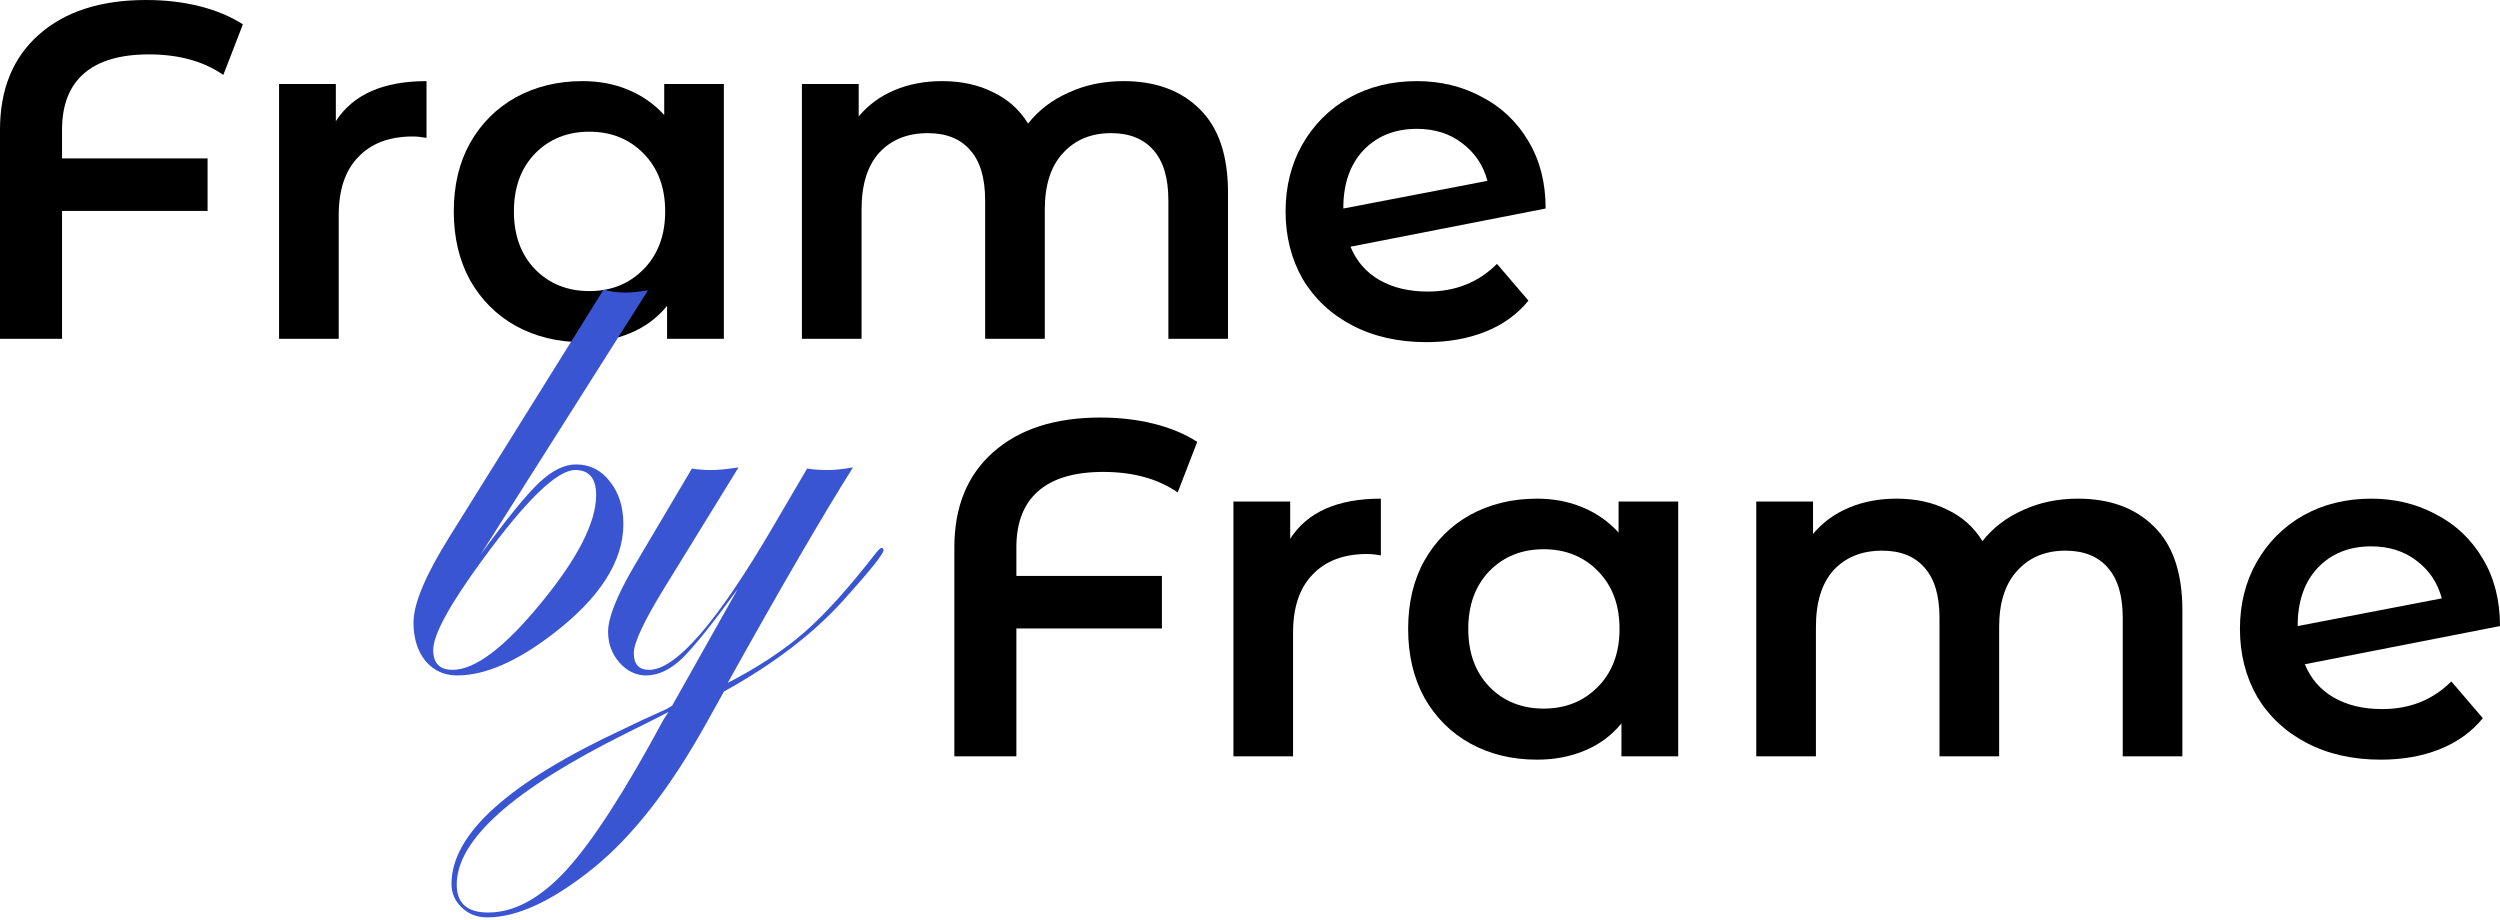
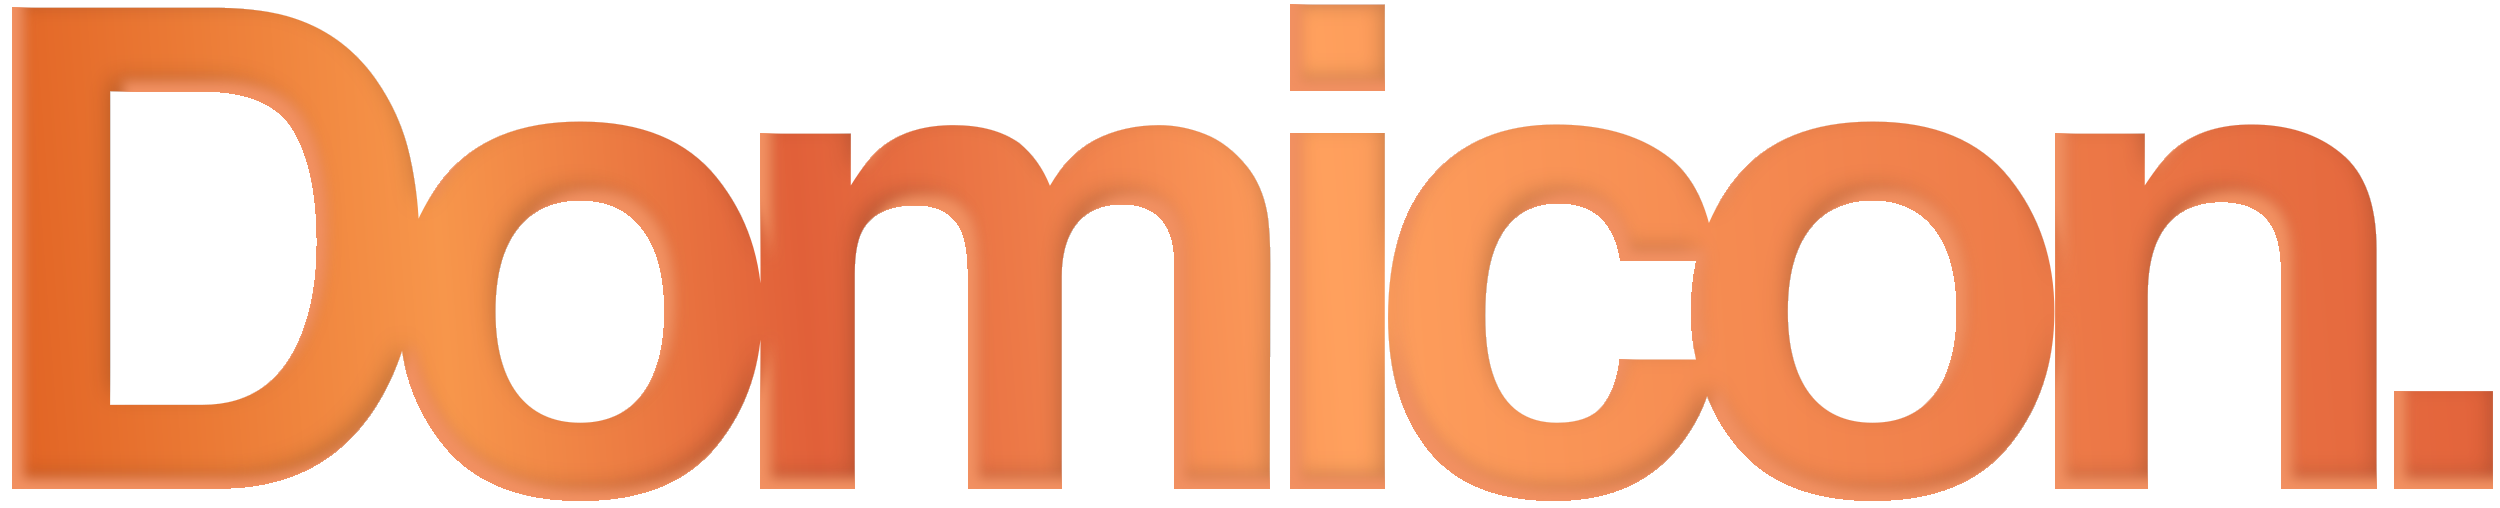
- <svg xmlns="http://www.w3.org/2000/svg" width="125" height="46" viewBox="0 0 125 46" fill="none">
-   <path d="M7.444 2.72C6.012 2.72 4.931 3.038 4.199 3.674C3.467 4.311 3.102 5.249 3.102 6.49V7.921H10.379V10.546H3.102V16.94H0V6.49C0 4.47 0.644 2.887 1.933 1.742C3.237 0.581 5.026 0 7.301 0C8.255 0 9.146 0.103 9.973 0.31C10.8 0.517 11.524 0.819 12.144 1.217L11.166 3.746C10.18 3.062 8.939 2.72 7.444 2.72Z" fill="black" />
-   <path d="M16.792 6.06C17.651 4.724 19.162 4.056 21.326 4.056V6.895C21.071 6.848 20.84 6.824 20.634 6.824C19.473 6.824 18.566 7.166 17.914 7.85C17.262 8.518 16.936 9.488 16.936 10.76V16.94H13.953V4.199H16.792V6.06Z" fill="black" />
-   <path d="M36.193 4.199V16.94H33.354V15.293C32.861 15.898 32.249 16.351 31.517 16.654C30.801 16.956 30.006 17.107 29.131 17.107C27.89 17.107 26.777 16.836 25.791 16.296C24.821 15.755 24.057 14.991 23.5 14.005C22.96 13.019 22.689 11.874 22.689 10.569C22.689 9.265 22.96 8.128 23.5 7.158C24.057 6.171 24.821 5.408 25.791 4.867C26.777 4.326 27.89 4.056 29.131 4.056C29.958 4.056 30.714 4.199 31.398 4.485C32.098 4.772 32.702 5.193 33.211 5.75V4.199H36.193ZM29.465 14.554C30.563 14.554 31.469 14.188 32.185 13.456C32.901 12.725 33.259 11.762 33.259 10.569C33.259 9.377 32.901 8.414 32.185 7.683C31.469 6.951 30.563 6.585 29.465 6.585C28.368 6.585 27.461 6.951 26.745 7.683C26.045 8.414 25.695 9.377 25.695 10.569C25.695 11.762 26.045 12.725 26.745 13.456C27.461 14.188 28.368 14.554 29.465 14.554Z" fill="black" />
-   <path d="M56.176 4.056C57.783 4.056 59.055 4.525 59.994 5.464C60.932 6.386 61.401 7.778 61.401 9.639V16.94H58.419V10.021C58.419 8.907 58.172 8.072 57.679 7.516C57.186 6.943 56.478 6.657 55.556 6.657C54.554 6.657 53.751 6.991 53.146 7.659C52.542 8.311 52.24 9.249 52.24 10.474V16.94H49.257V10.021C49.257 8.907 49.011 8.072 48.518 7.516C48.025 6.943 47.317 6.657 46.394 6.657C45.376 6.657 44.565 6.983 43.961 7.635C43.372 8.287 43.078 9.233 43.078 10.474V16.94H40.095V4.199H42.935V5.822C43.412 5.249 44.008 4.812 44.724 4.509C45.44 4.207 46.235 4.056 47.11 4.056C48.064 4.056 48.907 4.239 49.639 4.605C50.386 4.955 50.975 5.48 51.404 6.179C51.929 5.511 52.605 4.994 53.432 4.629C54.26 4.247 55.174 4.056 56.176 4.056Z" fill="black" />
-   <path d="M71.389 14.578C72.773 14.578 73.926 14.117 74.849 13.194L76.423 15.031C75.867 15.715 75.151 16.232 74.276 16.582C73.401 16.932 72.415 17.107 71.317 17.107C69.918 17.107 68.685 16.828 67.619 16.272C66.554 15.715 65.727 14.944 65.138 13.957C64.566 12.955 64.279 11.826 64.279 10.569C64.279 9.329 64.558 8.215 65.114 7.229C65.687 6.227 66.466 5.448 67.452 4.891C68.454 4.334 69.584 4.056 70.84 4.056C72.033 4.056 73.115 4.318 74.085 4.843C75.071 5.352 75.851 6.092 76.423 7.062C76.996 8.017 77.282 9.138 77.282 10.426L67.524 12.335C67.826 13.067 68.311 13.623 68.979 14.005C69.647 14.387 70.451 14.578 71.389 14.578ZM70.84 6.442C69.743 6.442 68.852 6.8 68.168 7.516C67.5 8.231 67.166 9.194 67.166 10.402V10.426L74.371 9.043C74.165 8.263 73.743 7.635 73.107 7.158C72.487 6.68 71.731 6.442 70.84 6.442Z" fill="black" />
-   <path d="M55.162 23.596C53.73 23.596 52.649 23.915 51.917 24.551C51.185 25.187 50.819 26.125 50.819 27.366V28.798H58.096V31.422H50.819V37.816H47.718V27.366C47.718 25.346 48.362 23.763 49.65 22.618C50.955 21.457 52.744 20.877 55.019 20.877C55.973 20.877 56.864 20.98 57.691 21.187C58.518 21.393 59.242 21.696 59.862 22.093L58.884 24.622C57.898 23.938 56.657 23.596 55.162 23.596Z" fill="black" />
-   <path d="M64.51 26.937C65.369 25.601 66.88 24.933 69.043 24.933V27.772C68.789 27.724 68.558 27.7 68.351 27.7C67.19 27.7 66.284 28.042 65.632 28.726C64.979 29.394 64.653 30.364 64.653 31.637V37.816H61.671V25.076H64.51V26.937Z" fill="black" />
-   <path d="M83.911 25.076V37.816H81.072V36.17C80.579 36.775 79.966 37.228 79.235 37.53C78.519 37.832 77.724 37.983 76.849 37.983C75.608 37.983 74.495 37.713 73.509 37.172C72.538 36.631 71.775 35.868 71.218 34.882C70.677 33.895 70.407 32.75 70.407 31.446C70.407 30.142 70.677 29.004 71.218 28.034C71.775 27.048 72.538 26.285 73.509 25.744C74.495 25.203 75.608 24.933 76.849 24.933C77.676 24.933 78.431 25.076 79.115 25.362C79.815 25.648 80.42 26.07 80.929 26.627V25.076H83.911ZM77.183 35.43C78.28 35.43 79.187 35.065 79.903 34.333C80.619 33.601 80.977 32.639 80.977 31.446C80.977 30.253 80.619 29.291 79.903 28.559C79.187 27.827 78.28 27.462 77.183 27.462C76.085 27.462 75.179 27.827 74.463 28.559C73.763 29.291 73.413 30.253 73.413 31.446C73.413 32.639 73.763 33.601 74.463 34.333C75.179 35.065 76.085 35.43 77.183 35.43Z" fill="black" />
-   <path d="M103.894 24.933C105.501 24.933 106.773 25.402 107.711 26.34C108.65 27.263 109.119 28.654 109.119 30.515V37.816H106.137V30.897C106.137 29.784 105.89 28.949 105.397 28.392C104.904 27.82 104.196 27.533 103.274 27.533C102.272 27.533 101.468 27.867 100.864 28.535C100.26 29.187 99.957 30.126 99.957 31.351V37.816H96.975V30.897C96.975 29.784 96.728 28.949 96.235 28.392C95.742 27.82 95.034 27.533 94.112 27.533C93.094 27.533 92.283 27.859 91.678 28.511C91.09 29.163 90.796 30.11 90.796 31.351V37.816H87.813V25.076H90.652V26.698C91.129 26.125 91.726 25.688 92.442 25.386C93.157 25.084 93.953 24.933 94.828 24.933C95.782 24.933 96.625 25.115 97.357 25.481C98.104 25.831 98.693 26.356 99.122 27.056C99.647 26.388 100.323 25.871 101.15 25.505C101.977 25.123 102.892 24.933 103.894 24.933Z" fill="black" />
-   <path d="M119.107 35.454C120.491 35.454 121.644 34.993 122.566 34.071L124.141 35.908C123.584 36.592 122.869 37.108 121.994 37.458C121.119 37.808 120.133 37.983 119.035 37.983C117.636 37.983 116.403 37.705 115.337 37.148C114.271 36.592 113.444 35.82 112.856 34.834C112.283 33.832 111.997 32.703 111.997 31.446C111.997 30.205 112.275 29.092 112.832 28.106C113.405 27.104 114.184 26.324 115.17 25.768C116.172 25.211 117.302 24.933 118.558 24.933C119.751 24.933 120.833 25.195 121.803 25.72C122.789 26.229 123.568 26.968 124.141 27.939C124.714 28.893 125 30.015 125 31.303L115.242 33.212C115.544 33.943 116.029 34.5 116.697 34.882C117.365 35.263 118.168 35.454 119.107 35.454ZM118.558 27.318C117.461 27.318 116.57 27.676 115.886 28.392C115.218 29.108 114.884 30.07 114.884 31.279V31.303L122.089 29.919C121.882 29.14 121.461 28.511 120.825 28.034C120.204 27.557 119.449 27.318 118.558 27.318Z" fill="black" />
-   <path d="M32.398 14.517L24.029 27.732C25.334 25.943 26.309 24.744 26.955 24.135C27.601 23.526 28.216 23.221 28.8 23.221C29.496 23.221 30.062 23.507 30.497 24.079C30.944 24.638 31.168 25.346 31.168 26.204C31.168 28.08 29.975 29.925 27.589 31.74C25.812 33.094 24.234 33.772 22.854 33.772C22.208 33.772 21.68 33.529 21.27 33.044C20.872 32.547 20.674 31.907 20.674 31.125C20.674 30.193 21.27 28.77 22.463 26.856L30.18 14.479C30.515 14.579 30.876 14.629 31.261 14.629C31.559 14.629 31.938 14.591 32.398 14.517ZM29.807 24.75C29.807 23.917 29.459 23.501 28.763 23.501C27.856 23.501 26.309 24.998 24.122 27.993C22.482 30.23 21.661 31.733 21.661 32.504C21.661 33.163 21.985 33.492 22.631 33.492C23.749 33.492 25.222 32.38 27.048 30.155C28.887 27.919 29.807 26.117 29.807 24.75Z" fill="#3A55D2" />
-   <path d="M44.178 27.509C44.178 27.695 43.495 28.546 42.128 30.062C40.612 31.727 38.636 33.231 36.2 34.573L35.287 36.213C33.485 39.444 31.603 41.849 29.639 43.427C27.614 45.055 25.855 45.869 24.364 45.869C23.855 45.869 23.432 45.707 23.097 45.384C22.749 45.061 22.575 44.663 22.575 44.191C22.575 41.693 25.451 39.109 31.205 36.437C31.677 36.201 32.386 35.872 33.33 35.449L33.609 35.281L36.89 29.447C35.598 31.224 34.66 32.392 34.075 32.951C33.492 33.498 32.901 33.772 32.305 33.772C31.795 33.772 31.348 33.554 30.963 33.119C30.59 32.684 30.404 32.175 30.404 31.591C30.404 30.882 30.845 29.776 31.727 28.273L34.597 23.426C34.883 23.476 35.212 23.501 35.585 23.501C35.908 23.501 36.356 23.457 36.927 23.37L33.255 29.335C32.212 31.025 31.69 32.131 31.69 32.653C31.69 33.212 31.944 33.492 32.454 33.492C33.796 33.492 35.859 31.112 38.642 26.353L40.357 23.426C40.643 23.476 40.991 23.501 41.401 23.501C41.736 23.501 42.153 23.457 42.65 23.37C41.109 25.819 39.021 29.41 36.387 34.144C37.903 33.361 39.183 32.516 40.227 31.609C41.27 30.69 42.438 29.397 43.731 27.732C43.905 27.509 44.017 27.397 44.066 27.397C44.141 27.397 44.178 27.434 44.178 27.509ZM33.423 35.598C33.224 35.71 32.522 36.064 31.317 36.661C25.663 39.469 22.836 41.992 22.836 44.228C22.836 45.16 23.358 45.626 24.401 45.626C25.719 45.626 27.03 44.912 28.334 43.483C29.639 42.054 31.255 39.55 33.181 35.971C33.181 35.971 33.262 35.847 33.423 35.598Z" fill="#3A55D2" />
+ <svg xmlns="http://www.w3.org/2000/svg" width="128" height="26" viewBox="0 0 128 26" fill="none">
+   <g filter="url(#filter0_ii_3173_346)">
+     <path d="M5.636 4.673V20.728H10.376C12.801 20.728 14.492 19.532 15.449 17.14C15.972 15.827 16.233 14.264 16.233 12.45C16.233 9.947 15.838 8.028 15.049 6.692C14.27 5.346 12.712 4.673 10.376 4.673H5.636ZM11.243 0.401C12.768 0.423 14.036 0.601 15.049 0.935C16.773 1.502 18.169 2.542 19.237 4.056C20.094 5.279 20.678 6.603 20.99 8.028C21.301 9.452 21.457 10.809 21.457 12.1C21.457 15.371 20.801 18.141 19.488 20.411C17.708 23.47 14.96 25 11.243 25H0.646V0.401H11.243ZM29.705 21.646C31.095 21.646 32.163 21.151 32.909 20.16C33.654 19.17 34.027 17.763 34.027 15.938C34.027 14.113 33.654 12.711 32.909 11.732C32.163 10.742 31.095 10.247 29.705 10.247C28.314 10.247 27.24 10.742 26.484 11.732C25.738 12.711 25.366 14.113 25.366 15.938C25.366 17.763 25.738 19.17 26.484 20.16C27.24 21.151 28.314 21.646 29.705 21.646ZM39.017 15.938C39.017 18.608 38.249 20.895 36.714 22.797C35.178 24.689 32.848 25.634 29.721 25.634C26.595 25.634 24.264 24.689 22.729 22.797C21.193 20.895 20.426 18.608 20.426 15.938C20.426 13.312 21.193 11.037 22.729 9.112C24.264 7.188 26.595 6.225 29.721 6.225C32.848 6.225 35.178 7.188 36.714 9.112C38.249 11.037 39.017 13.312 39.017 15.938ZM59.347 6.409C60.148 6.409 60.938 6.564 61.717 6.876C62.496 7.188 63.202 7.733 63.836 8.512C64.348 9.146 64.693 9.924 64.871 10.848C64.982 11.46 65.038 12.355 65.038 13.535L65.005 25H60.132V13.418C60.132 12.728 60.02 12.161 59.798 11.716C59.375 10.87 58.596 10.447 57.461 10.447C56.148 10.447 55.242 10.993 54.741 12.083C54.485 12.661 54.357 13.357 54.357 14.169V25H49.568V14.169C49.568 13.09 49.456 12.305 49.234 11.816C48.833 10.937 48.049 10.498 46.881 10.498C45.523 10.498 44.611 10.937 44.144 11.816C43.888 12.316 43.76 13.062 43.76 14.052V25H38.937V6.843H43.56V9.496C44.149 8.55 44.706 7.877 45.228 7.477C46.152 6.765 47.348 6.409 48.817 6.409C50.207 6.409 51.331 6.715 52.188 7.327C52.877 7.894 53.4 8.623 53.756 9.513C54.38 8.445 55.153 7.66 56.076 7.16C57.055 6.659 58.146 6.409 59.347 6.409ZM70.899 4.64H66.076V0.251H70.899V4.64ZM66.076 6.809H70.899V25H66.076V6.809ZM82.968 13.335C82.879 12.656 82.651 12.044 82.284 11.499C81.75 10.764 80.921 10.397 79.798 10.397C78.195 10.397 77.1 11.193 76.51 12.784C76.198 13.629 76.043 14.753 76.043 16.155C76.043 17.49 76.198 18.564 76.51 19.376C77.077 20.889 78.145 21.646 79.714 21.646C80.827 21.646 81.617 21.345 82.084 20.744C82.551 20.144 82.835 19.365 82.935 18.408H87.791C87.68 19.854 87.157 21.223 86.223 22.513C84.732 24.594 82.523 25.634 79.597 25.634C76.671 25.634 74.518 24.766 73.139 23.031C71.759 21.295 71.069 19.042 71.069 16.272C71.069 13.145 71.832 10.714 73.356 8.979C74.88 7.243 76.983 6.375 79.664 6.375C81.945 6.375 83.808 6.887 85.255 7.911C86.712 8.934 87.575 10.742 87.842 13.335H82.968ZM95.872 21.646C97.263 21.646 98.331 21.151 99.076 20.16C99.822 19.17 100.195 17.763 100.195 15.938C100.195 14.113 99.822 12.711 99.076 11.732C98.331 10.742 97.263 10.247 95.872 10.247C94.481 10.247 93.408 10.742 92.651 11.732C91.906 12.711 91.533 14.113 91.533 15.938C91.533 17.763 91.906 19.17 92.651 20.16C93.408 21.151 94.481 21.646 95.872 21.646ZM105.185 15.938C105.185 18.608 104.417 20.895 102.881 22.797C101.346 24.689 99.015 25.634 95.889 25.634C92.763 25.634 90.432 24.689 88.896 22.797C87.361 20.895 86.593 18.608 86.593 15.938C86.593 13.312 87.361 11.037 88.896 9.112C90.432 7.188 92.763 6.225 95.889 6.225C99.015 6.225 101.346 7.188 102.881 9.112C104.417 11.037 105.185 13.312 105.185 15.938ZM115.268 6.375C117.148 6.375 118.683 6.87 119.874 7.861C121.076 8.84 121.676 10.47 121.676 12.751V25H116.803V13.935C116.803 12.979 116.675 12.244 116.419 11.732C115.952 10.798 115.062 10.331 113.749 10.331C112.136 10.331 111.029 11.015 110.428 12.383C110.117 13.107 109.961 14.03 109.961 15.154V25H105.221V6.843H109.811V9.496C110.423 8.562 111.001 7.888 111.546 7.477C112.525 6.742 113.766 6.375 115.268 6.375ZM122.581 20.027H127.638V25H122.581V20.027Z" fill="url(#paint0_linear_3173_346)" />
+   </g>
+   <defs>
+     <filter id="filter0_ii_3173_346" x="0.646" y="-0.339" width="127.581" height="25.973" filterUnits="userSpaceOnUse" color-interpolation-filters="sRGB">
+       <feFlood flood-opacity="0" result="BackgroundImageFix" />
+       <feBlend mode="normal" in="SourceGraphic" in2="BackgroundImageFix" result="shape" />
+       <feColorMatrix in="SourceAlpha" type="matrix" values="0 0 0 0 0 0 0 0 0 0 0 0 0 0 0 0 0 0 127 0" result="hardAlpha" />
+       <feOffset dy="-0.589" />
+       <feGaussianBlur stdDeviation="0.589" />
+       <feComposite in2="hardAlpha" operator="arithmetic" k2="-1" k3="1" />
+       <feColorMatrix type="matrix" values="0 0 0 0 0 0 0 0 0 0 0 0 0 0 0 0 0 0 0.25 0" />
+       <feBlend mode="normal" in2="shape" result="effect1_innerShadow_3173_346" />
+       <feColorMatrix in="SourceAlpha" type="matrix" values="0 0 0 0 0 0 0 0 0 0 0 0 0 0 0 0 0 0 127 0" result="hardAlpha" />
+       <feOffset dx="0.589" dy="-0.589" />
+       <feGaussianBlur stdDeviation="0.295" />
+       <feComposite in2="hardAlpha" operator="arithmetic" k2="-1" k3="1" />
+       <feColorMatrix type="matrix" values="0 0 0 0 0.949 0 0 0 0 0.565 0 0 0 0 0.38 0 0 0 1 0" />
+       <feBlend mode="normal" in2="effect1_innerShadow_3173_346" result="effect2_innerShadow_3173_346" />
+     </filter>
+     <linearGradient id="paint0_linear_3173_346" x1="1.129" y1="18.375" x2="129.629" y2="8.616" gradientUnits="userSpaceOnUse">
+       <stop stop-color="#E26525" />
+       <stop offset="0.169" stop-color="#F7964B" />
+       <stop offset="0.312" stop-color="#E16039" />
+       <stop offset="0.522" stop-color="#FFA05D" />
+       <stop offset="1" stop-color="#E16039" />
+     </linearGradient>
+   </defs>
</svg>
